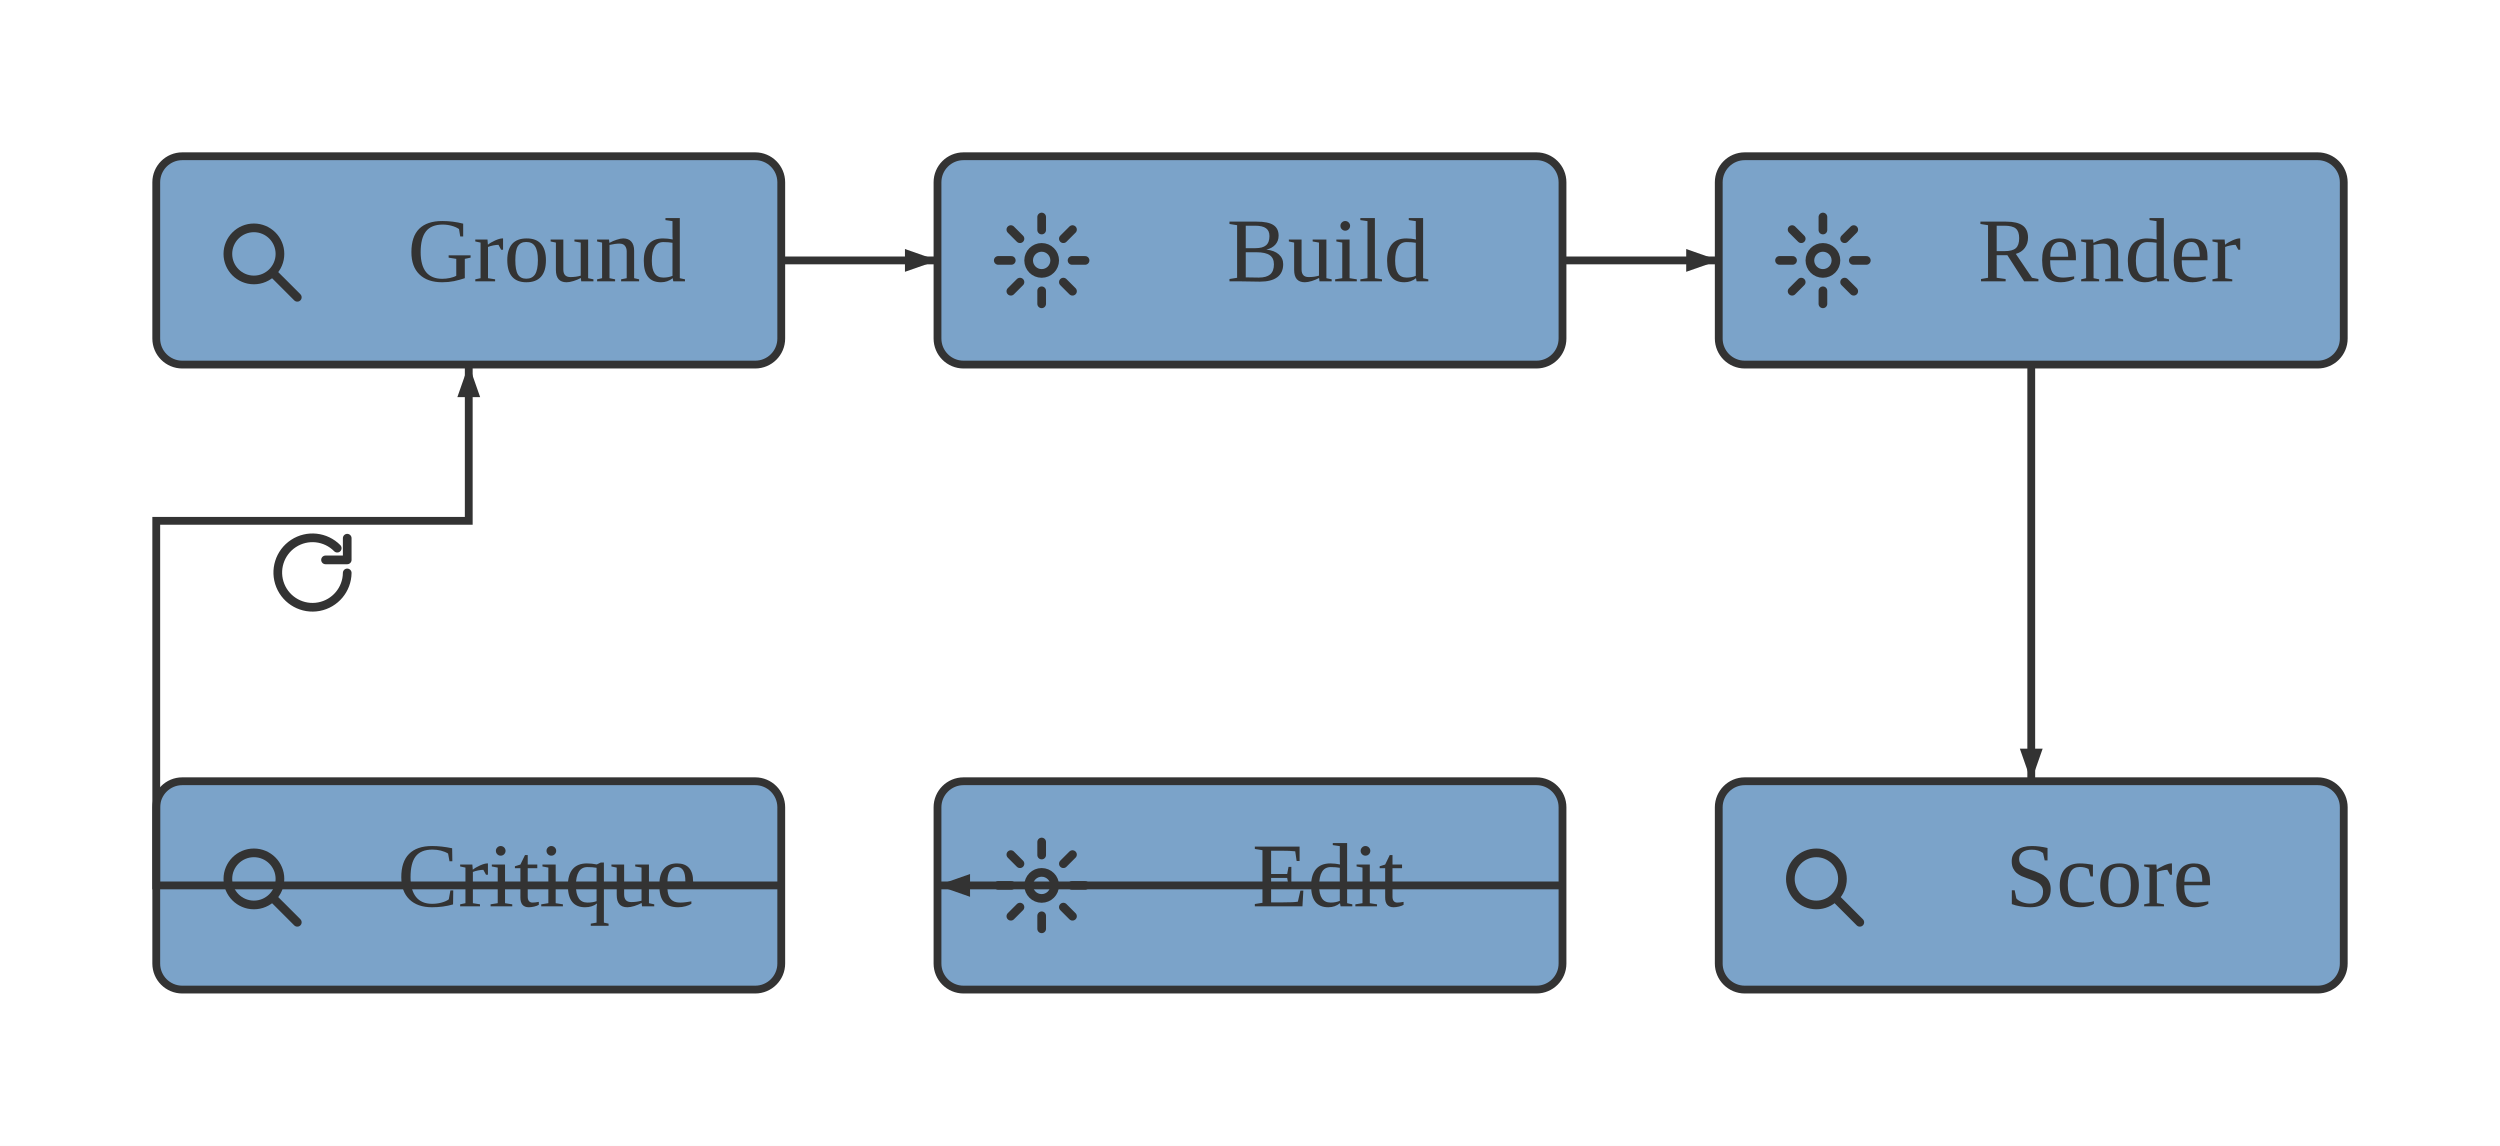
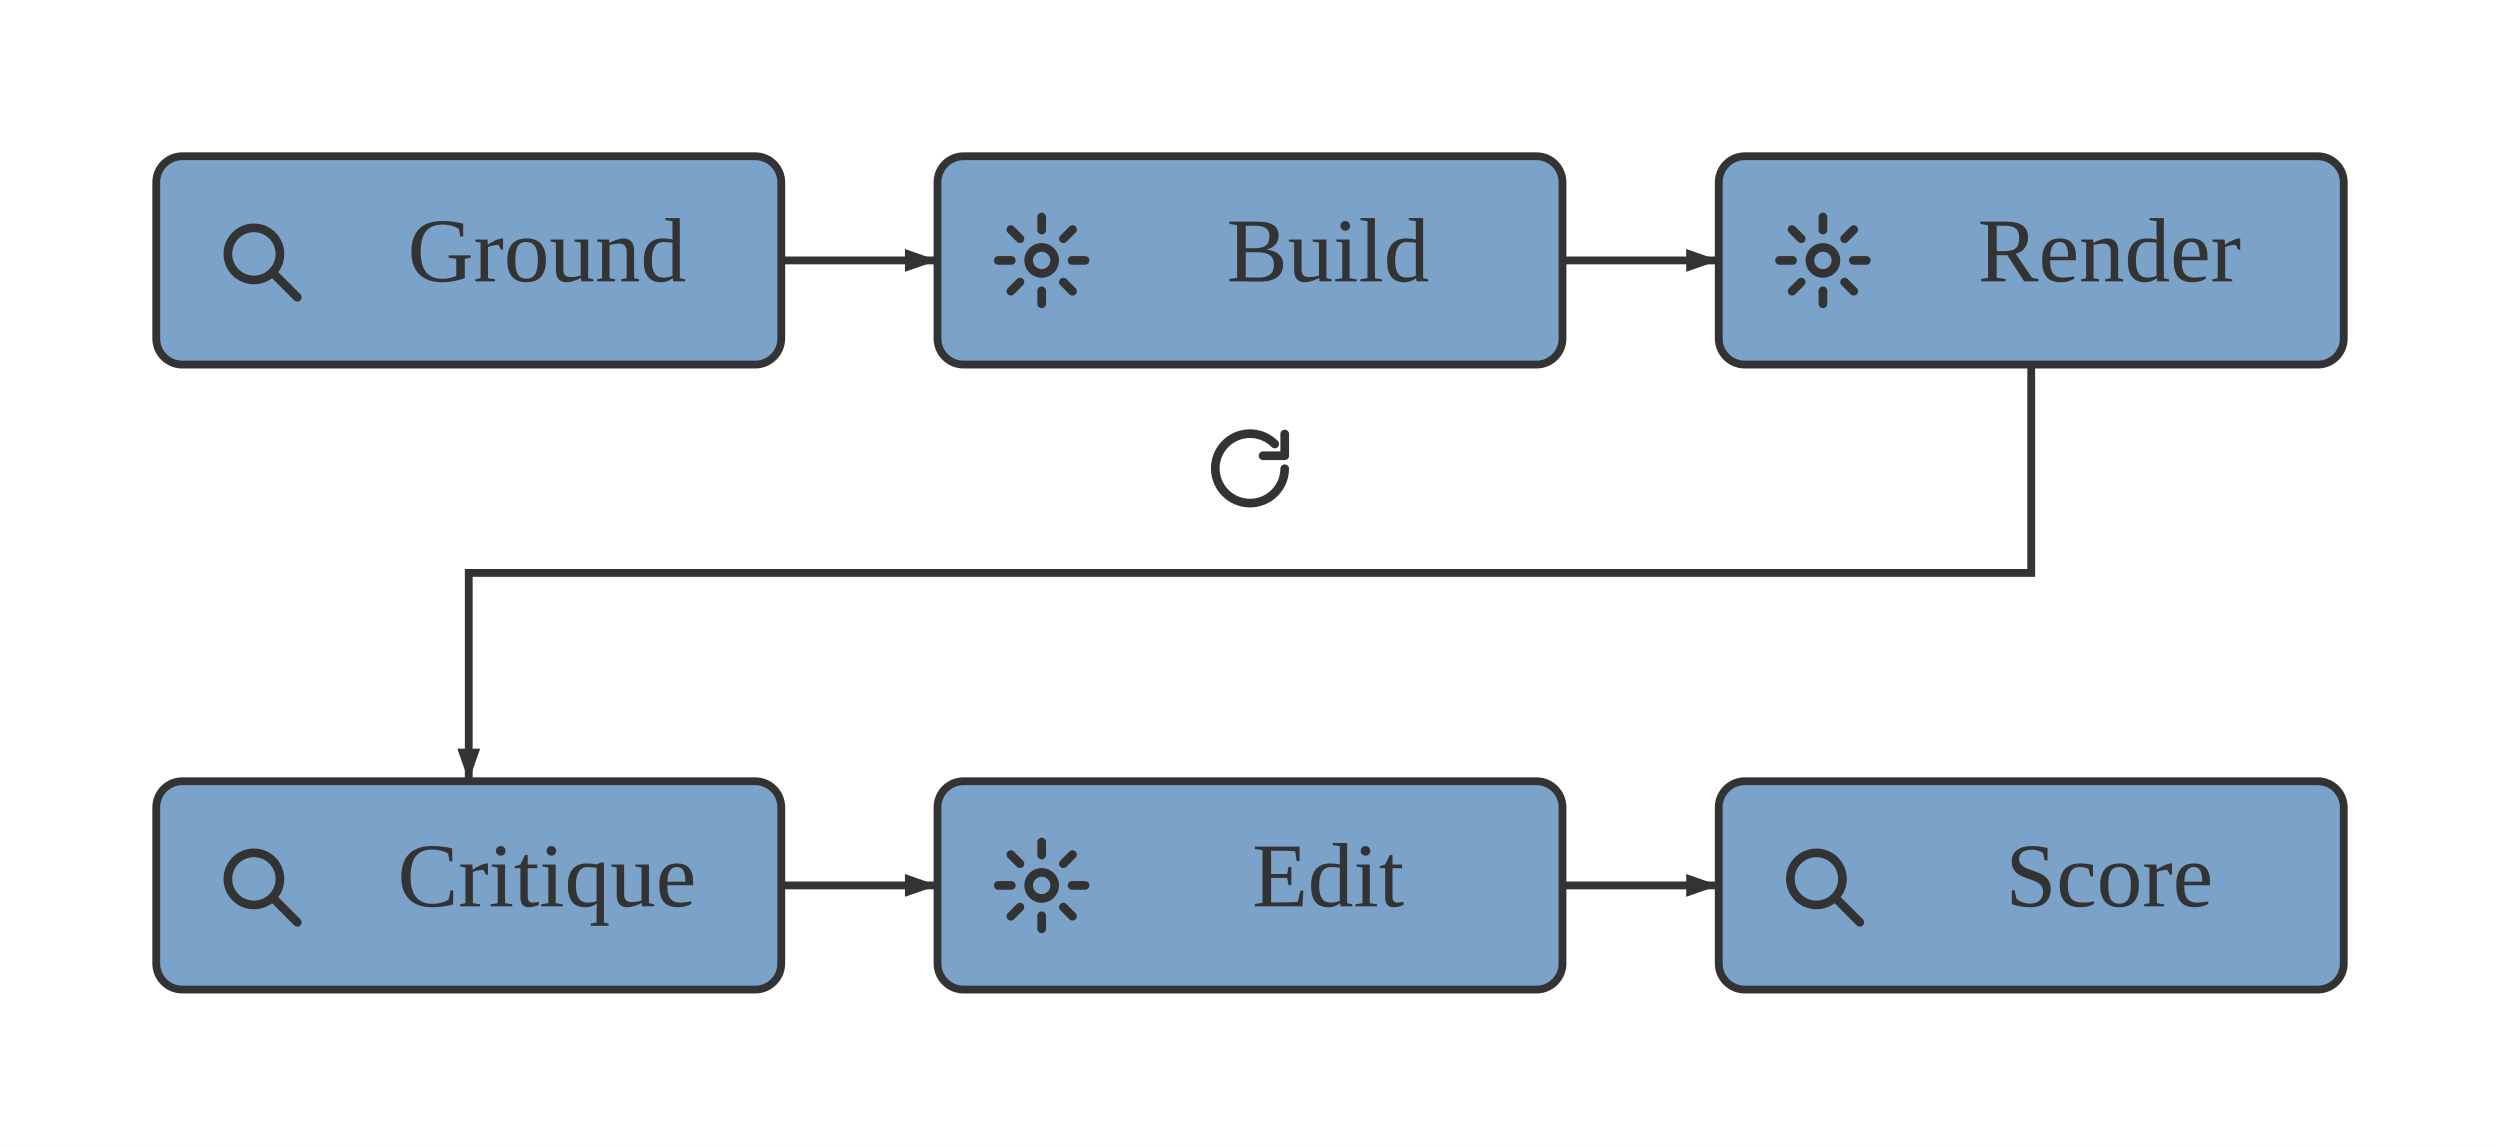
<svg xmlns="http://www.w3.org/2000/svg" width="384" height="176" viewBox="0 0 384 176" font-family="Times New Roman">
  <rect id="background" x="0" y="0" width="384" height="176" fill="#FFFFFF" data-role="background" />
  <defs>
    <marker id="figtree-arrow" markerWidth="5" markerHeight="3.5" refX="5" refY="1.75" orient="auto" markerUnits="userSpaceOnUse">
      <path id="figtree-arrow-head" d="M0,0 L5,1.75 L0,3.5 z" fill="#333333" />
    </marker>
    <symbol id="icon-search" viewBox="0 0 24 24" fill="none" stroke="currentColor" stroke-width="2" stroke-linecap="round" stroke-linejoin="round">
      <circle id="icon-search.1" cx="10.5" cy="10.5" r="6" />
      <path id="icon-search.2" d="M15 15l5.5 5.5" />
    </symbol>
    <symbol id="icon-gear" viewBox="0 0 24 24" fill="none" stroke="currentColor" stroke-width="2" stroke-linecap="round" stroke-linejoin="round">
      <circle id="icon-gear.1" cx="12" cy="12" r="3" />
      <path id="icon-gear.2" d="M12 2v3M12 19v3M2 12h3M19 12h3M4.9 4.9l2.1 2.1M17 17l2.1 2.1M4.9 19.1L7 17M17 7l2.1-2.1" />
    </symbol>
    <symbol id="icon-loop" viewBox="0 0 24 24" fill="none" stroke="currentColor" stroke-width="2" stroke-linecap="round" stroke-linejoin="round">
      <path id="icon-loop.1" d="M20 12a8 8 0 1 1-2.3-5.7" />
      <path id="icon-loop.2" d="M20 4v5h-5" />
    </symbol>
  </defs>
  <rect id="a.block" x="24" y="24" width="96" height="32" fill="#7BA3C9" stroke="#333333" stroke-width="1.2" rx="4" data-role="block" />
  <use id="a.icon" href="#icon-search" x="32" y="32" width="16" height="16" color="#333333" data-role="icon" />
  <text id="a.label" x="84" y="40" font-size="14" text-anchor="middle" dominant-baseline="middle" fill="#333333" data-kind="label">Ground</text>
  <rect id="b.block" x="144" y="24" width="96" height="32" fill="#7BA3C9" stroke="#333333" stroke-width="1.2" rx="4" data-role="block" />
  <use id="b.icon" href="#icon-gear" x="152" y="32" width="16" height="16" color="#333333" data-role="icon" />
  <text id="b.label" x="204" y="40" font-size="14" text-anchor="middle" dominant-baseline="middle" fill="#333333" data-kind="label">Build</text>
  <rect id="c.block" x="264" y="24" width="96" height="32" fill="#7BA3C9" stroke="#333333" stroke-width="1.2" rx="4" data-role="block" />
  <use id="c.icon" href="#icon-gear" x="272" y="32" width="16" height="16" color="#333333" data-role="icon" />
  <text id="c.label" x="324" y="40" font-size="14" text-anchor="middle" dominant-baseline="middle" fill="#333333" data-kind="label">Render</text>
  <rect id="d.block" x="24" y="120" width="96" height="32" fill="#7BA3C9" stroke="#333333" stroke-width="1.2" rx="4" data-role="block" />
  <use id="d.icon" href="#icon-search" x="32" y="128" width="16" height="16" color="#333333" data-role="icon" />
  <text id="d.label" x="84" y="136" font-size="14" text-anchor="middle" dominant-baseline="middle" fill="#333333" data-kind="label">Critique</text>
  <rect id="e.block" x="144" y="120" width="96" height="32" fill="#7BA3C9" stroke="#333333" stroke-width="1.2" rx="4" data-role="block" />
  <use id="e.icon" href="#icon-gear" x="152" y="128" width="16" height="16" color="#333333" data-role="icon" />
  <text id="e.label" x="204" y="136" font-size="14" text-anchor="middle" dominant-baseline="middle" fill="#333333" data-kind="label">Edit</text>
  <rect id="f.block" x="264" y="120" width="96" height="32" fill="#7BA3C9" stroke="#333333" stroke-width="1.2" rx="4" data-role="block" />
  <use id="f.icon" href="#icon-search" x="272" y="128" width="16" height="16" color="#333333" data-role="icon" />
  <text id="f.label" x="324" y="136" font-size="14" text-anchor="middle" dominant-baseline="middle" fill="#333333" data-kind="label">Score</text>
  <path id="f1" d="M120,40 H144" fill="none" stroke="#333333" stroke-width="1.2" data-flow="data" marker-end="url(#figtree-arrow)" />
  <path id="f2" d="M240,40 H264" fill="none" stroke="#333333" stroke-width="1.2" data-flow="data" marker-end="url(#figtree-arrow)" />
-   <path id="f3" d="M312,56 V120" fill="none" stroke="#333333" stroke-width="1.2" data-flow="data" marker-end="url(#figtree-arrow)" />
-   <path id="f4" d="M240,136 H144" fill="none" stroke="#333333" stroke-width="1.2" data-flow="data" marker-end="url(#figtree-arrow)" />
-   <path id="f5" d="M120,136 H24 V80 H72 V56" fill="none" stroke="#333333" stroke-width="1.2" data-flow="data" marker-end="url(#figtree-arrow)" />
-   <use id="loop.icon" href="#icon-loop" x="40" y="80" width="16" height="16" color="#333333" data-role="icon" />
+   <path id="f3" d="M312,56 V88 H72 V120" fill="none" stroke="#333333" stroke-width="1.2" data-flow="data" marker-end="url(#figtree-arrow)" />
+   <path id="f4" d="M120,136 H144" fill="none" stroke="#333333" stroke-width="1.2" data-flow="data" marker-end="url(#figtree-arrow)" />
+   <path id="f5" d="M240,136 H264" fill="none" stroke="#333333" stroke-width="1.2" data-flow="data" marker-end="url(#figtree-arrow)" />
+   <use id="loop.icon" href="#icon-loop" x="184" y="64" width="16" height="16" color="#333333" data-role="icon" />
</svg>
